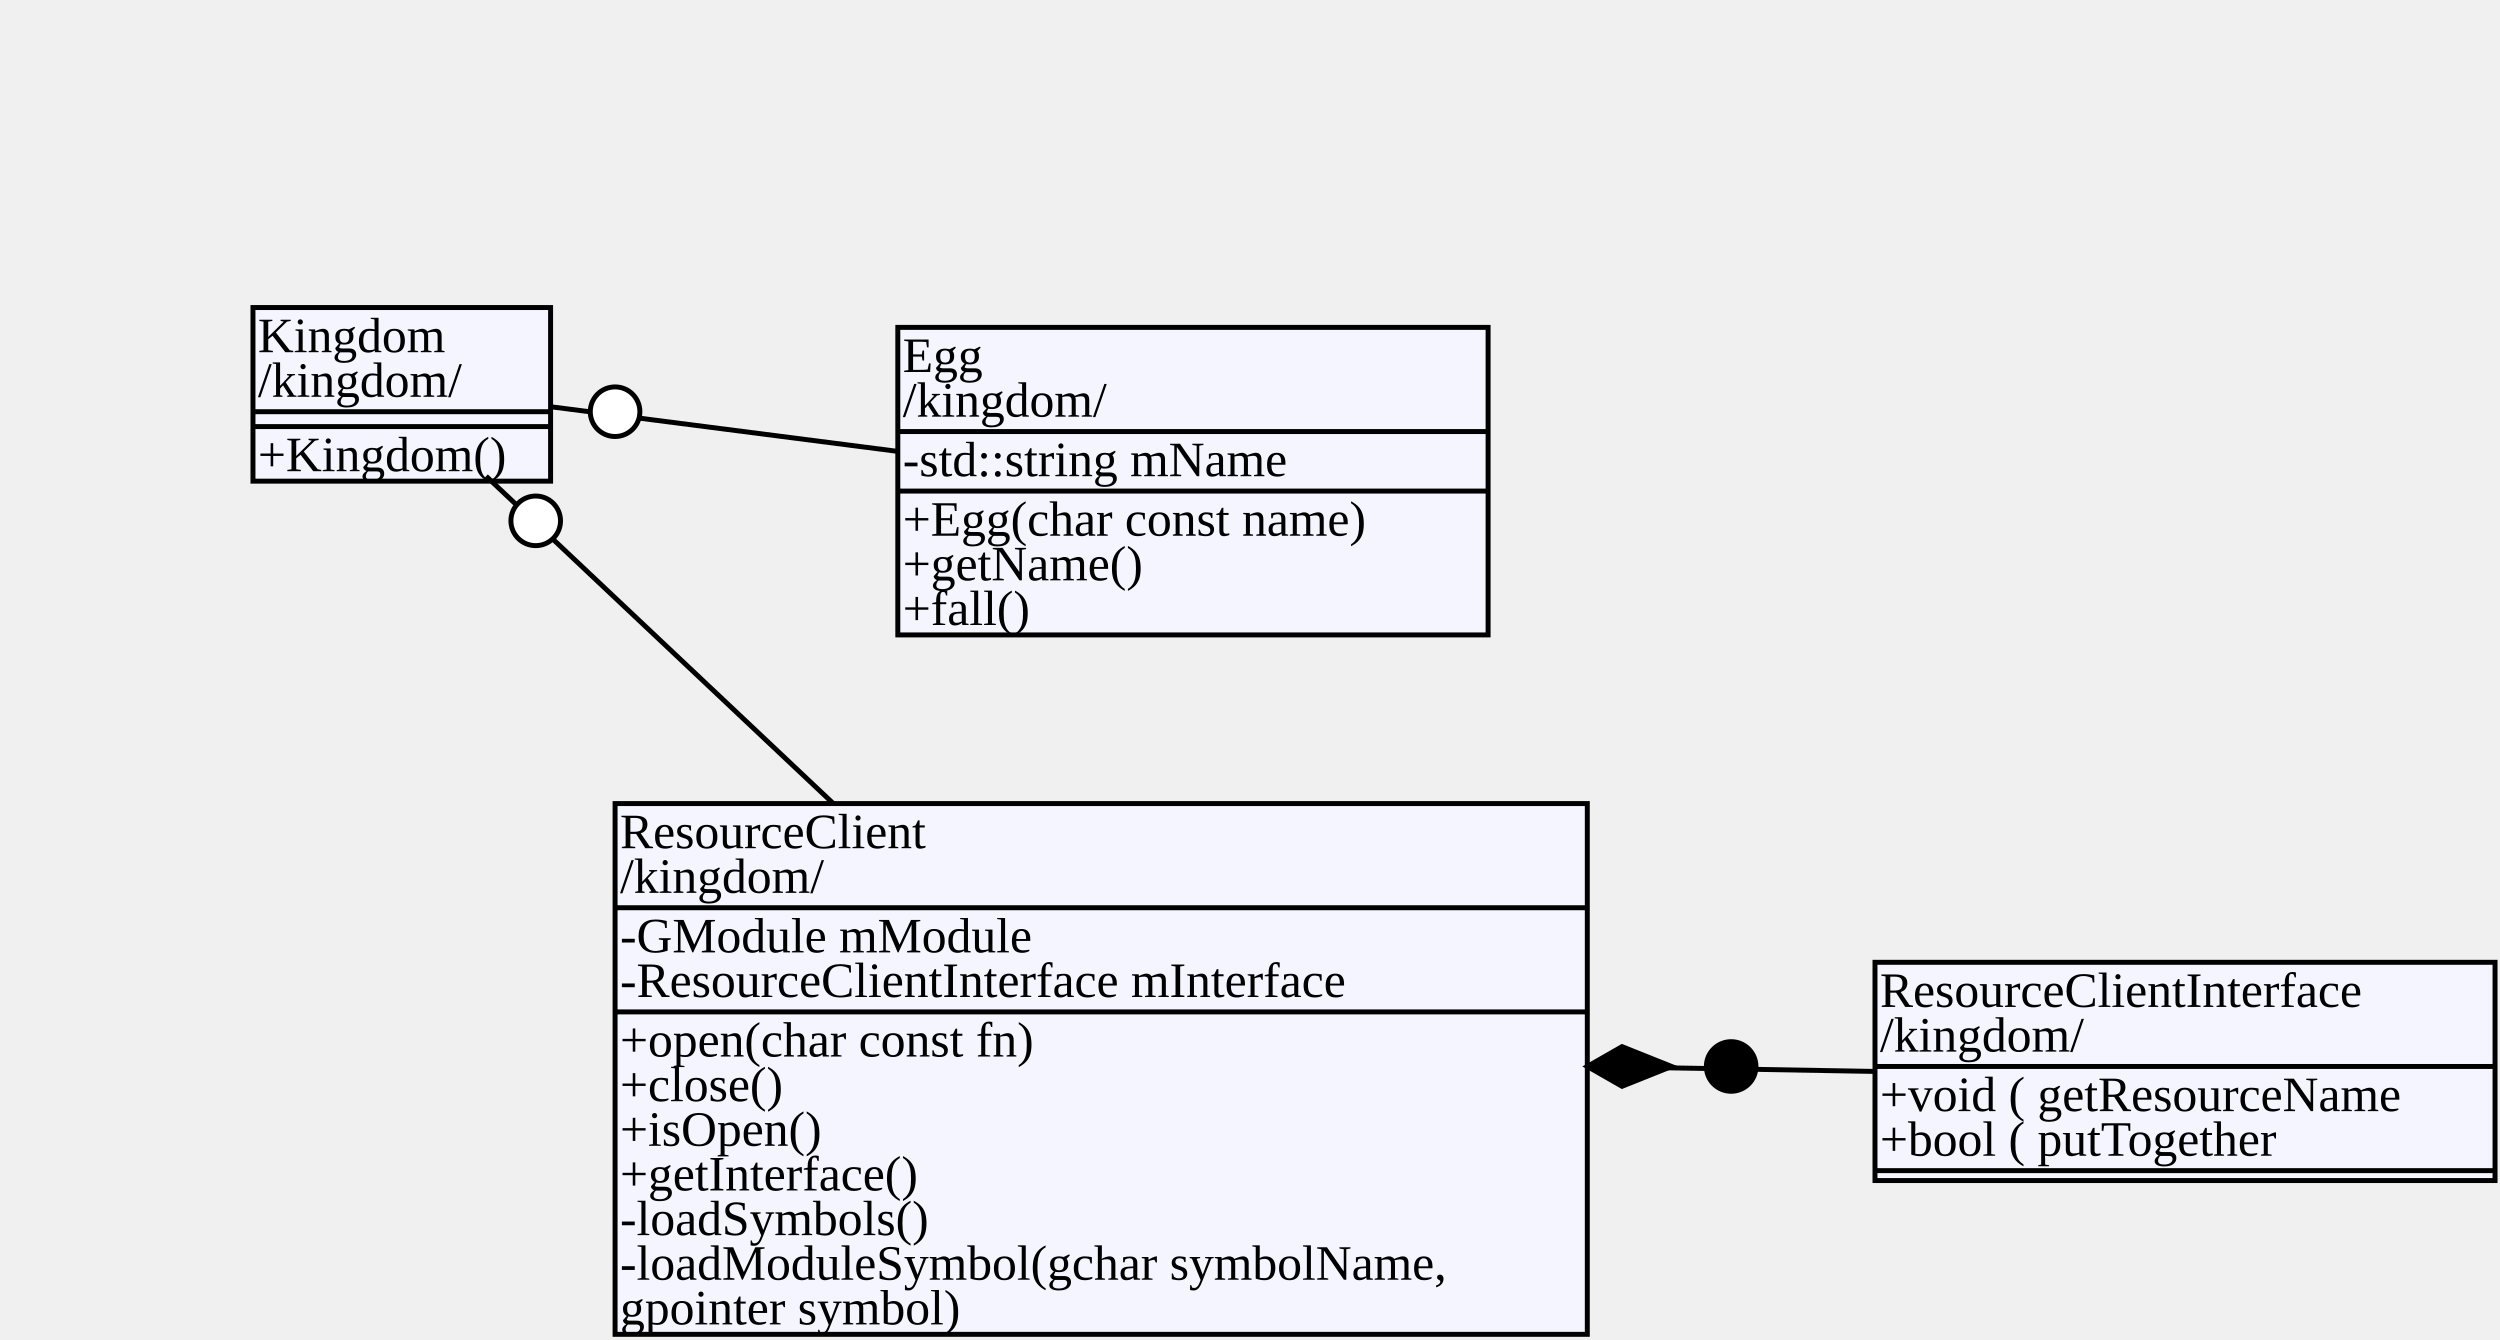
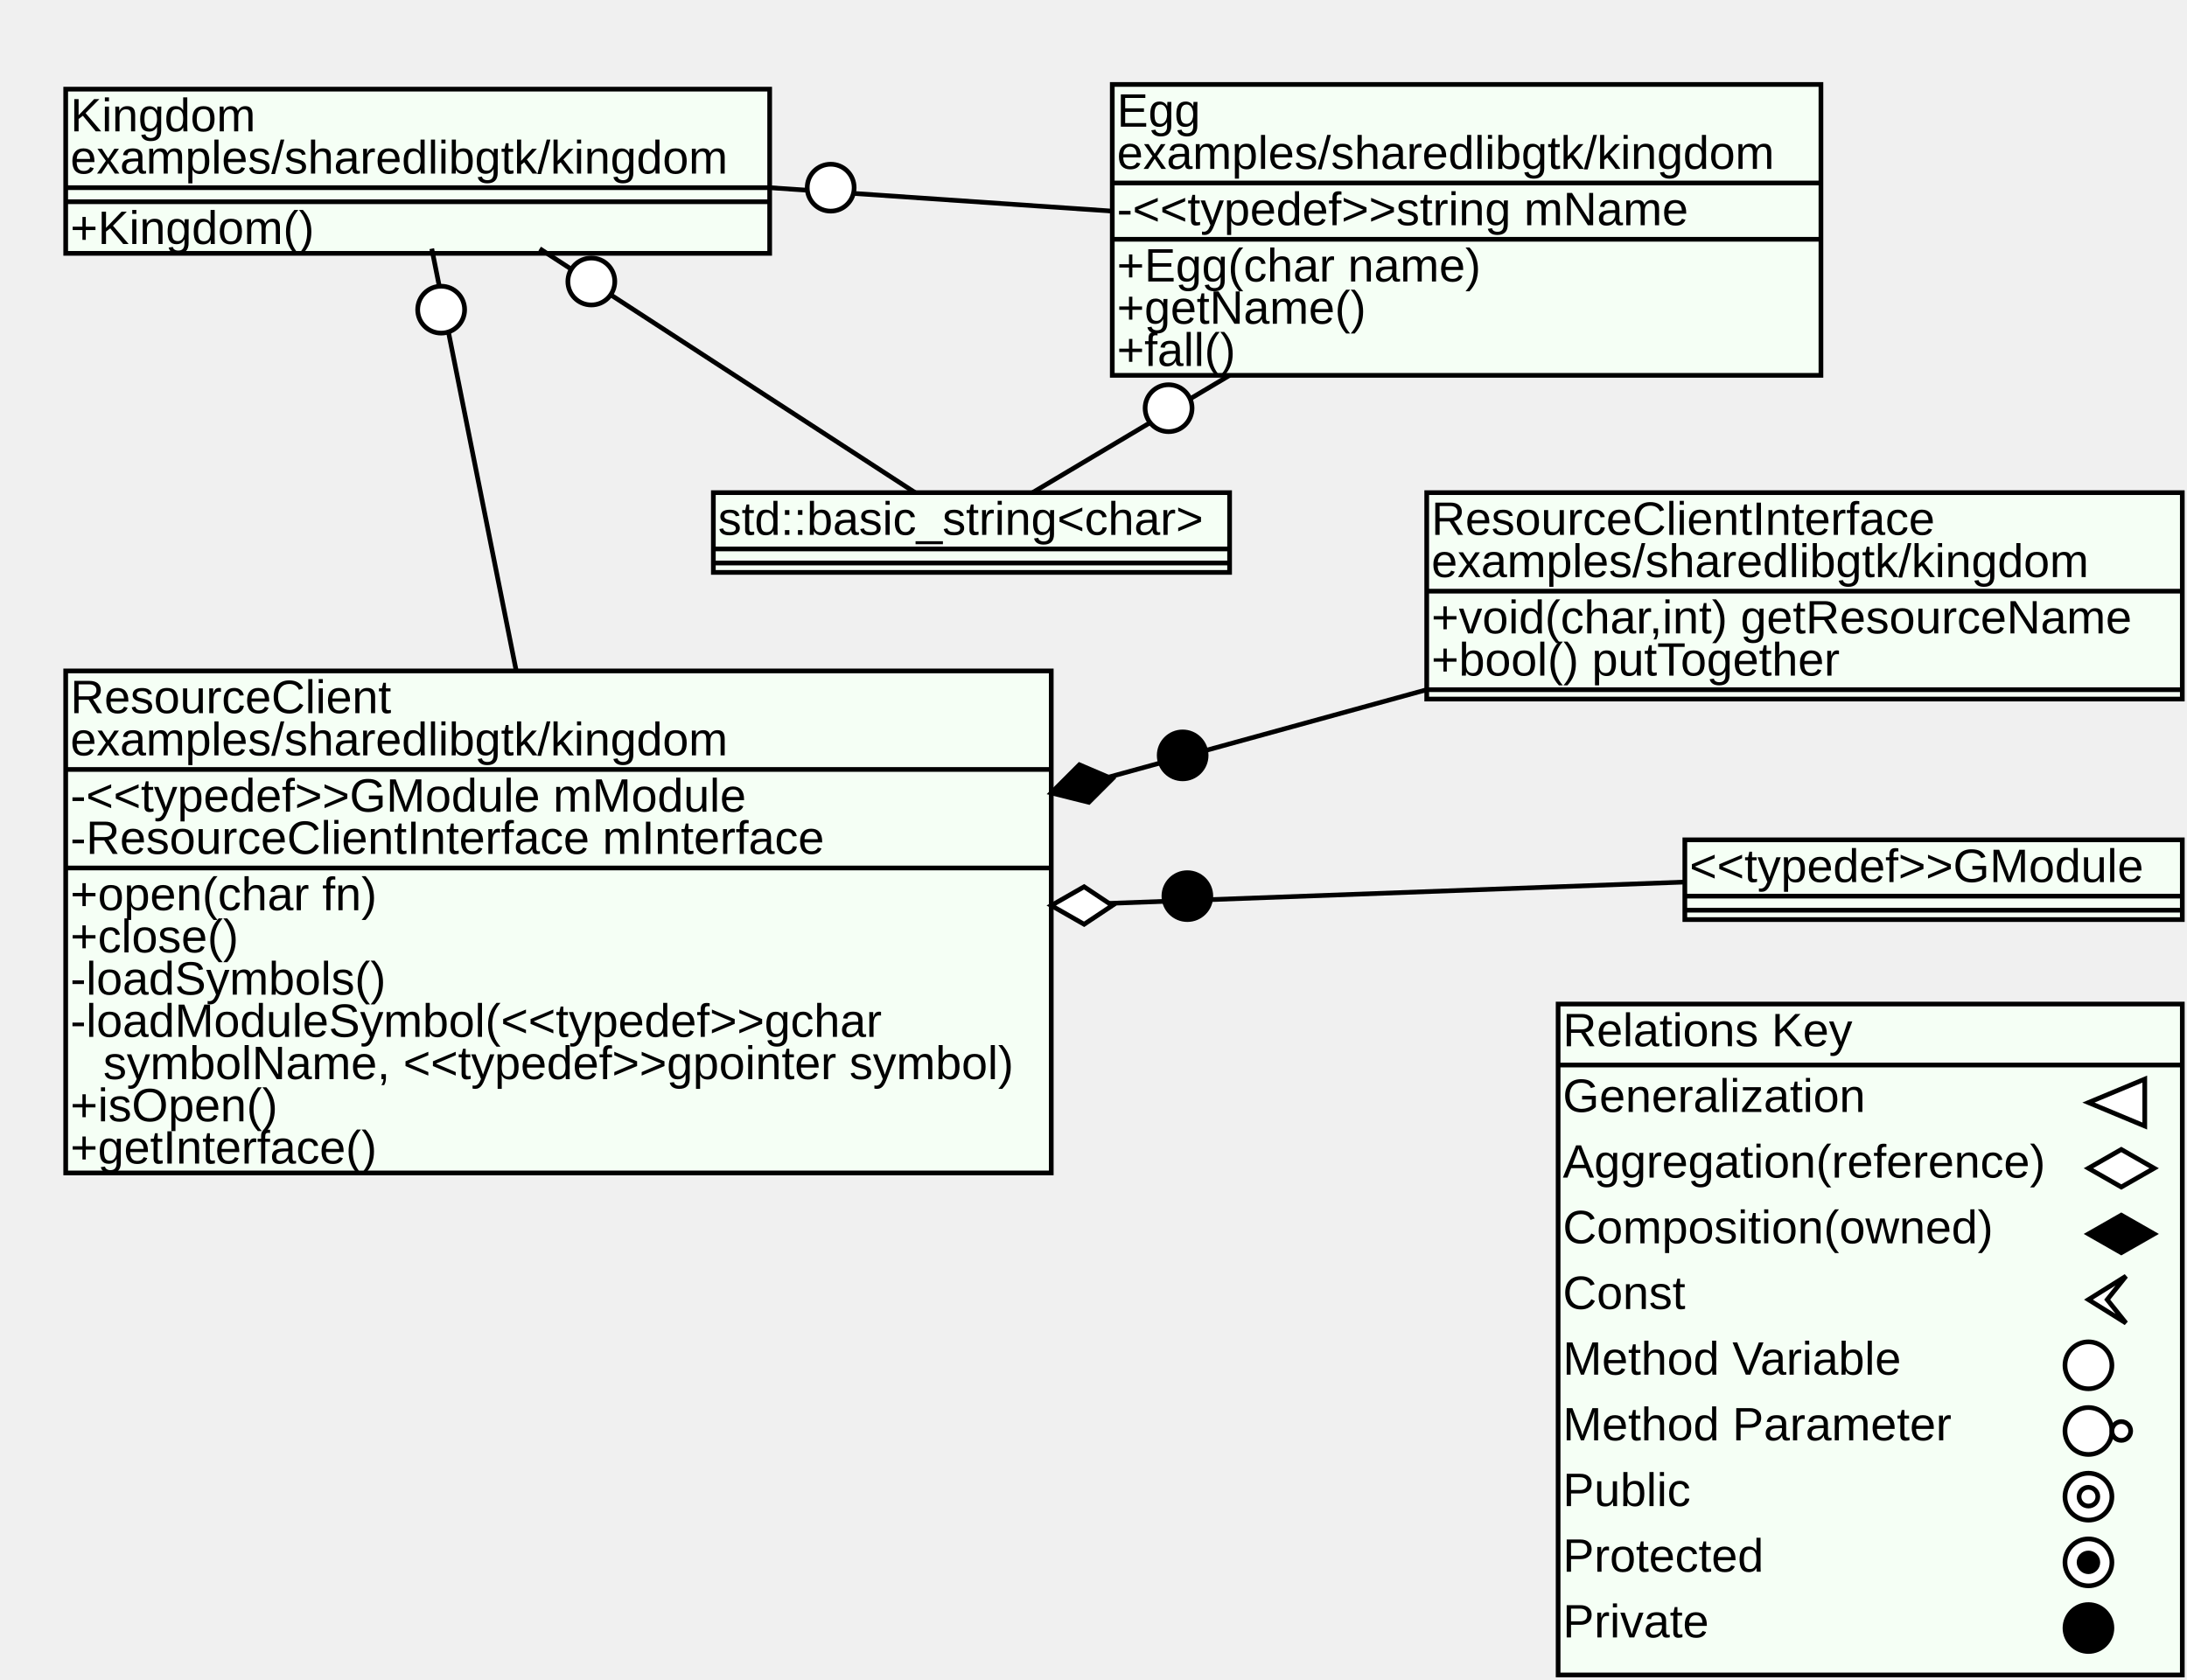
- <svg xmlns="http://www.w3.org/2000/svg" version="1.1" width="504" height="270">
-   <g fill="#f5f5ff" stroke="rgb(0,0,0)" style="stroke-width:1">
-     <rect x="51" y="62" width="60" height="35" />
-     <line x1="51" y1="83" x2="111" y2="83" />
-     <line x1="51" y1="86" x2="111" y2="86" />
+ <svg xmlns="http://www.w3.org/2000/svg" version="1.1" font-family="Arial, Helvetica, sans-serif" font-size="10" width="466" height="358">
+   <g fill="#f5fff5" stroke="#000000" style="stroke-width:1">
+     <rect x="332" y="214" width="133" height="143" />
+     <line x1="332" y1="227" x2="465" y2="227" />
+     <polygon points="445,235 457,240 457,230 445,235 " style="fill:#ffffff" />
+     <polygon points="445,249 452,253 459,249 452,245 445,249 " style="fill:#ffffff" />
+     <polygon points="445,263 452,267 459,263 452,259 445,263 " style="fill:#000000" />
+     <polygon points="445,277 453,282 449,277 453,272 445,277 " style="fill:#ffffff" />
+     <circle cx="445" cy="291" r="5" style="fill:#ffffff" />
+     <circle cx="445" cy="305" r="5" style="fill:#ffffff" />
+     <circle cx="452" cy="305" r="2" style="fill:#ffffff" />
+     <circle cx="445" cy="319" r="5" style="fill:#ffffff" />
+     <circle cx="445" cy="319" r="2" style="fill:#ffffff" />
+     <circle cx="445" cy="333" r="5" style="fill:#ffffff" />
+     <circle cx="445" cy="333" r="2" style="fill:#000000" />
+     <circle cx="445" cy="347" r="5" style="fill:#000000" />
+     <circle cx="445" cy="347" r="2" style="fill:#000000" />
  </g>
-   <g font-size="10">
-     <text x="52" y="71">Kingdom</text>
-     <text x="52" y="80">/kingdom/</text>
-     <text x="52" y="95">+Kingdom()</text>
+   <g stroke="none">
+     <text x="333" y="223">Relations Key</text>
+     <text x="333" y="237">Generalization</text>
+     <text x="333" y="251">Aggregation(reference)</text>
+     <text x="333" y="265">Composition(owned)</text>
+     <text x="333" y="279">Const</text>
+     <text x="333" y="293">Method Variable</text>
+     <text x="333" y="307">Method Parameter</text>
+     <text x="333" y="321">Public</text>
+     <text x="333" y="335">Protected</text>
+     <text x="333" y="349">Private</text>
  </g>
-   <g fill="#f5f5ff" stroke="rgb(0,0,0)" style="stroke-width:1">
-     <rect x="181" y="66" width="119" height="62" />
-     <line x1="181" y1="87" x2="300" y2="87" />
-     <line x1="181" y1="99" x2="300" y2="99" />
+   <g fill="#f5fff5" stroke="#000000" style="stroke-width:1">
+     <rect x="14" y="19" width="150" height="35" />
+     <line x1="14" y1="40" x2="164" y2="40" />
+     <line x1="14" y1="43" x2="164" y2="43" />
  </g>
-   <g font-size="10">
-     <text x="182" y="75">Egg</text>
-     <text x="182" y="84">/kingdom/</text>
-     <text x="182" y="96">-std::string mName</text>
-     <text x="182" y="108">+Egg(char   const name)</text>
-     <text x="182" y="117">+getName()</text>
-     <text x="182" y="126">+fall()</text>
+   <g stroke="none">
+     <text x="15" y="28">Kingdom</text>
+     <text x="15" y="37">examples/sharedlibgtk/kingdom</text>
+     <text x="15" y="52">+Kingdom()</text>
  </g>
-   <g fill="#f5f5ff" stroke="rgb(0,0,0)" style="stroke-width:1">
-     <rect x="124" y="162" width="196" height="107" />
-     <line x1="124" y1="183" x2="320" y2="183" />
-     <line x1="124" y1="204" x2="320" y2="204" />
+   <g fill="#f5fff5" stroke="#000000" style="stroke-width:1">
+     <rect x="237" y="18" width="151" height="62" />
+     <line x1="237" y1="39" x2="388" y2="39" />
+     <line x1="237" y1="51" x2="388" y2="51" />
  </g>
-   <g font-size="10">
-     <text x="125" y="171">ResourceClient</text>
-     <text x="125" y="180">/kingdom/</text>
-     <text x="125" y="192">-GModule mModule</text>
-     <text x="125" y="201">-ResourceClientInterface mInterface</text>
-     <text x="125" y="213">+open(char   const fn)</text>
-     <text x="125" y="222">+close()</text>
-     <text x="125" y="231">+isOpen()</text>
-     <text x="125" y="240">+getInterface()</text>
-     <text x="125" y="249">-loadSymbols()</text>
-     <text x="125" y="258">-loadModuleSymbol(gchar symbolName,</text>
-     <text x="125" y="267">    gpointer symbol)</text>
+   <g stroke="none">
+     <text x="238" y="27">Egg</text>
+     <text x="238" y="36">examples/sharedlibgtk/kingdom</text>
+     <text x="238" y="48">-&lt;&lt;typedef&gt;&gt;string mName</text>
+     <text x="238" y="60">+Egg(char name)</text>
+     <text x="238" y="69">+getName()</text>
+     <text x="238" y="78">+fall()</text>
  </g>
-   <g fill="#f5f5ff" stroke="rgb(0,0,0)" style="stroke-width:1">
-     <rect x="378" y="194" width="125" height="44" />
-     <line x1="378" y1="215" x2="503" y2="215" />
-     <line x1="378" y1="236" x2="503" y2="236" />
+   <g fill="#f5fff5" stroke="#000000" style="stroke-width:1">
+     <rect x="14" y="143" width="210" height="107" />
+     <line x1="14" y1="164" x2="224" y2="164" />
+     <line x1="14" y1="185" x2="224" y2="185" />
  </g>
-   <g font-size="10">
-     <text x="379" y="203">ResourceClientInterface</text>
-     <text x="379" y="212">/kingdom/</text>
-     <text x="379" y="224">+void ( getResourceName</text>
-     <text x="379" y="233">+bool ( putTogether</text>
+   <g stroke="none">
+     <text x="15" y="152">ResourceClient</text>
+     <text x="15" y="161">examples/sharedlibgtk/kingdom</text>
+     <text x="15" y="173">-&lt;&lt;typedef&gt;&gt;GModule mModule</text>
+     <text x="15" y="182">-ResourceClientInterface mInterface</text>
+     <text x="15" y="194">+open(char fn)</text>
+     <text x="15" y="203">+close()</text>
+     <text x="15" y="212">-loadSymbols()</text>
+     <text x="15" y="221">-loadModuleSymbol(&lt;&lt;typedef&gt;&gt;gchar </text>
+     <text x="22" y="230">symbolName, &lt;&lt;typedef&gt;&gt;gpointer symbol)</text>
+     <text x="15" y="239">+isOpen()</text>
+     <text x="15" y="248">+getInterface()</text>
  </g>
-   <g fill="#f5f5ff" stroke="rgb(0,0,0)" style="stroke-width:1">
-     <line x1="111" y1="82" x2="181" y2="91" />
-     <circle cx="124" cy="83" r="5" style="fill:#ffffff" />
-     <line x1="98" y1="96" x2="168" y2="162" />
-     <circle cx="108" cy="105" r="5" style="fill:#ffffff" />
-     <line x1="320" y1="215" x2="378" y2="216" />
-     <polygon points="320,215 327,219 337,215 327,211 320,215 " style="fill:#000000" />
-     <circle cx="349" cy="215" r="5" style="fill:#000000" />
-     <circle cx="349" cy="215" r="2" style="fill:#000000" />
+   <g fill="#f5fff5" stroke="#000000" style="stroke-width:1">
+     <rect x="152" y="105" width="110" height="17" />
+     <line x1="152" y1="117" x2="262" y2="117" />
+     <line x1="152" y1="120" x2="262" y2="120" />
+   </g>
+   <g stroke="none">
+     <text x="153" y="114">std::basic_string&lt;char&gt;</text>
+   </g>
+   <g fill="#f5fff5" stroke="#000000" style="stroke-width:1">
+     <rect x="359" y="179" width="106" height="17" />
+     <line x1="359" y1="191" x2="465" y2="191" />
+     <line x1="359" y1="194" x2="465" y2="194" />
+   </g>
+   <g stroke="none">
+     <text x="360" y="188">&lt;&lt;typedef&gt;&gt;GModule</text>
+   </g>
+   <g fill="#f5fff5" stroke="#000000" style="stroke-width:1">
+     <rect x="304" y="105" width="161" height="44" />
+     <line x1="304" y1="126" x2="465" y2="126" />
+     <line x1="304" y1="147" x2="465" y2="147" />
+   </g>
+   <g stroke="none">
+     <text x="305" y="114">ResourceClientInterface</text>
+     <text x="305" y="123">examples/sharedlibgtk/kingdom</text>
+     <text x="305" y="135">+void(char,int) getResourceName</text>
+     <text x="305" y="144">+bool() putTogether</text>
+   </g>
+   <g fill="#f5f5ff" stroke="#000000" style="stroke-width:1">
+     <line x1="164" y1="40" x2="237" y2="45" />
+     <circle cx="177" cy="40" r="5" style="fill:#ffffff" />
+     <line x1="92" y1="53" x2="110" y2="143" />
+     <circle cx="94" cy="66" r="5" style="fill:#ffffff" />
+     <line x1="115" y1="53" x2="195" y2="105" />
+     <circle cx="126" cy="60" r="5" style="fill:#ffffff" />
+     <line x1="262" y1="80" x2="220" y2="105" />
+     <circle cx="249" cy="87" r="5" style="fill:#ffffff" />
+     <line x1="224" y1="193" x2="359" y2="188" />
+     <circle cx="253" cy="191" r="5" style="fill:#000000" />
+     <circle cx="253" cy="191" r="2" style="fill:#000000" />
+     <polygon points="224,193 231,197 237,193 231,189 224,193 " style="fill:#ffffff" />
+     <line x1="224" y1="169" x2="304" y2="147" />
+     <circle cx="252" cy="161" r="5" style="fill:#000000" />
+     <circle cx="252" cy="161" r="2" style="fill:#000000" />
+     <polygon points="224,169 232,171 237,166 230,163 224,169 " style="fill:#000000" />
  </g>
</svg>
